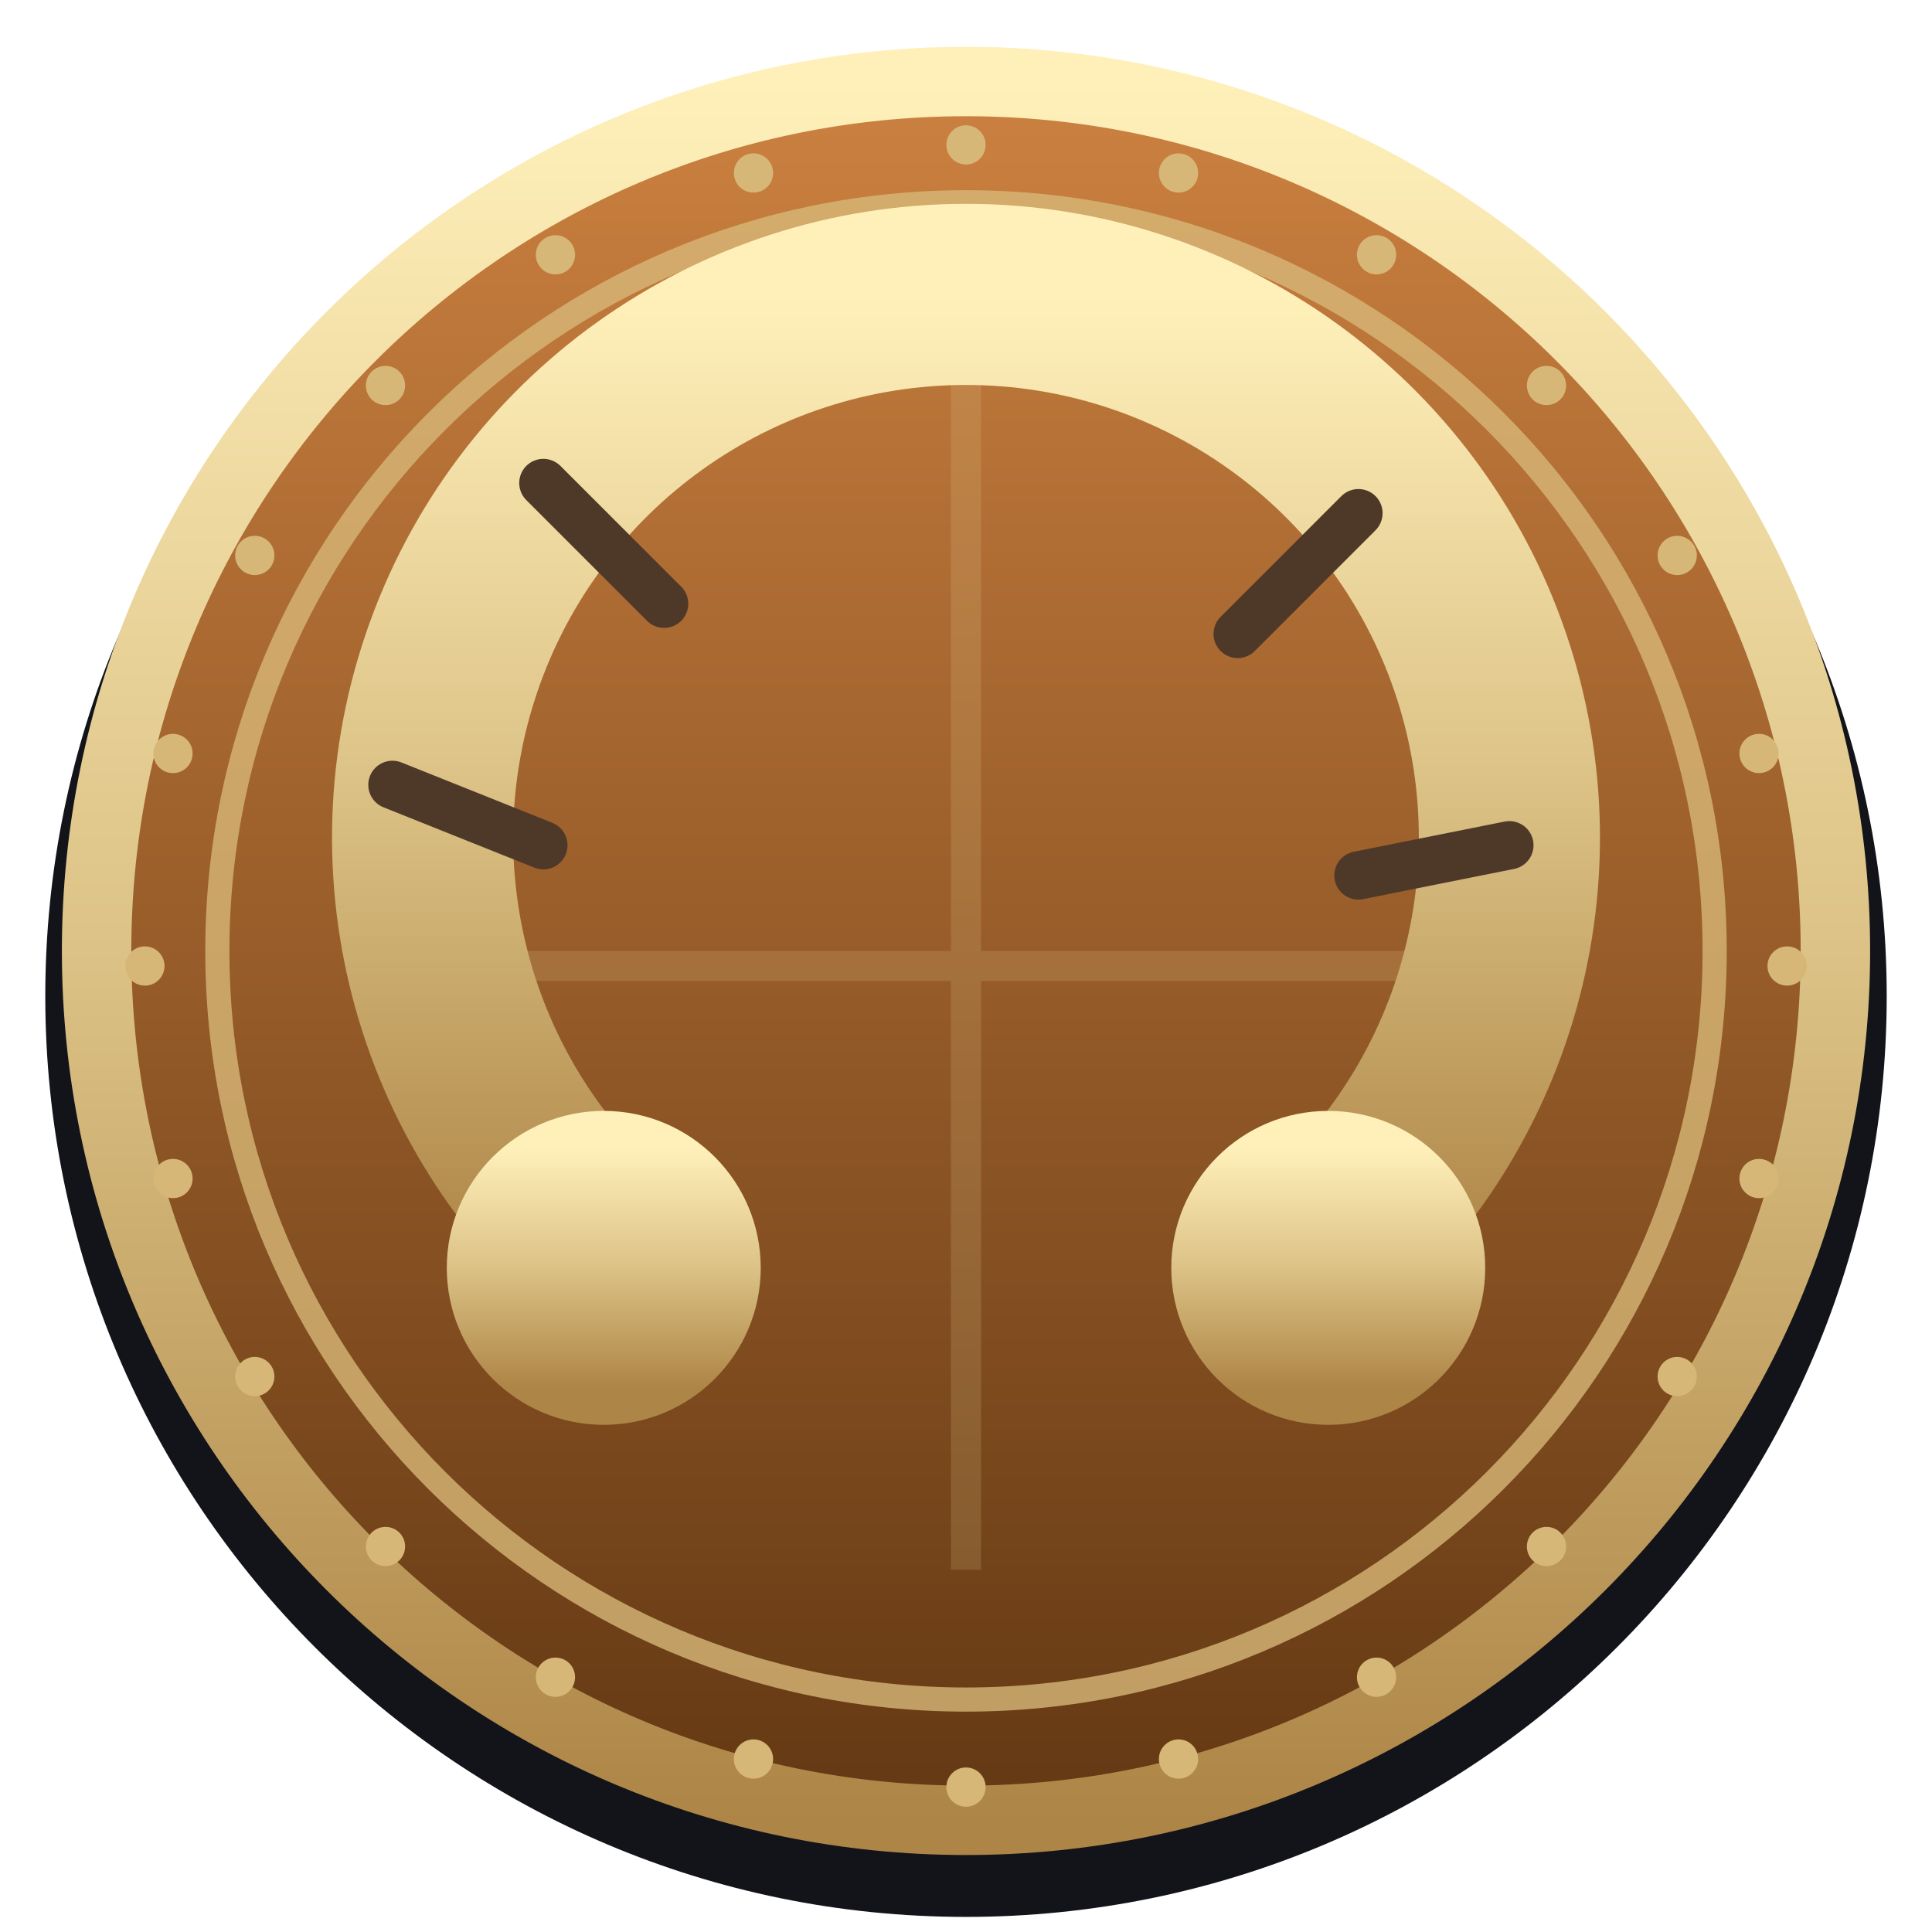
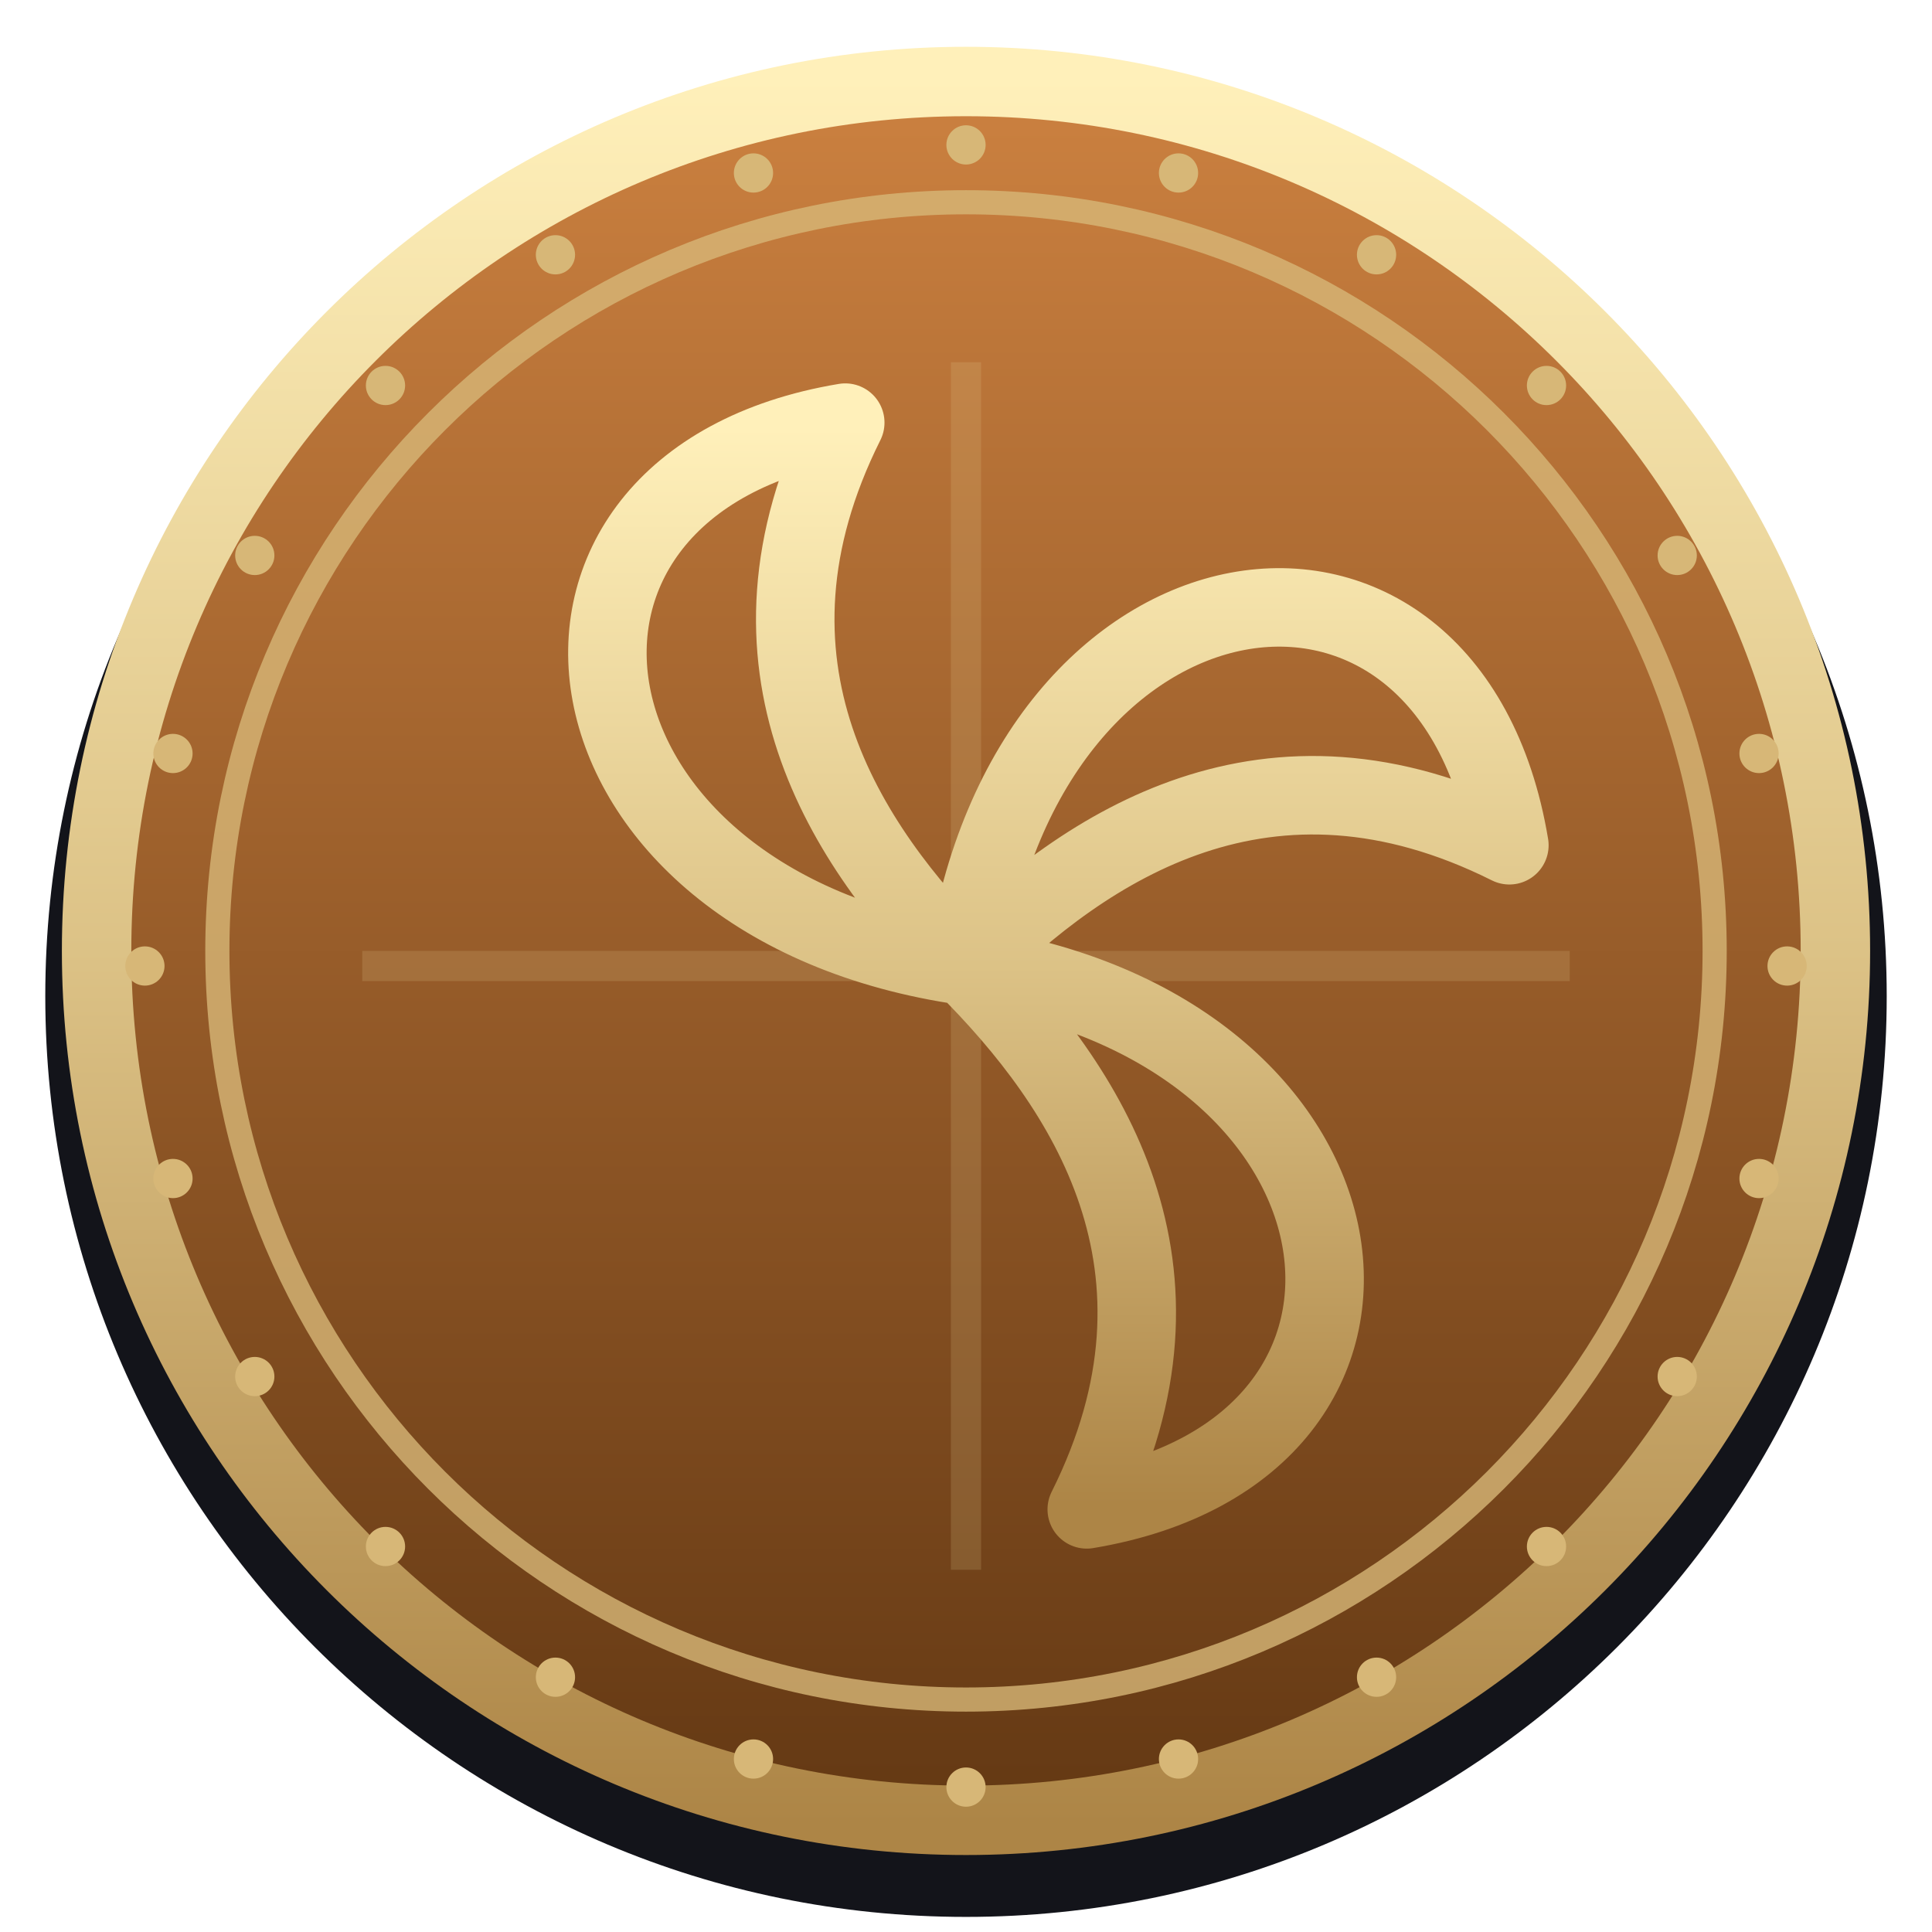
<svg xmlns="http://www.w3.org/2000/svg" width="64" height="64" viewBox="0 0 64 64">
  <defs>
    <linearGradient id="field" x1="0" y1="0" x2="0" y2="1">
      <stop stop-color="#cc8140" />
      <stop offset="1" stop-color="#633813" />
    </linearGradient>
    <linearGradient id="gold" x1="0" y1="0" x2="0" y2="1">
      <stop stop-color="#fff0ba" />
      <stop offset=".5" stop-color="#dcc286" />
      <stop offset="1" stop-color="#ad8546" />
    </linearGradient>
  </defs>
  <circle cx="32" cy="33" r="30.5" fill="#13141a" />
  <circle cx="32" cy="31.5" r="28.8" fill="url(#field)" stroke="url(#gold)" stroke-width="2.3" />
  <g fill="#d7b777">
    <circle cx="59.20" cy="32.00" r=".65" />
    <circle cx="58.27" cy="39.04" r=".65" />
    <circle cx="55.56" cy="45.60" r=".65" />
    <circle cx="51.23" cy="51.23" r=".65" />
    <circle cx="45.60" cy="55.56" r=".65" />
    <circle cx="39.04" cy="58.27" r=".65" />
    <circle cx="32.00" cy="59.20" r=".65" />
    <circle cx="24.96" cy="58.27" r=".65" />
    <circle cx="18.40" cy="55.56" r=".65" />
    <circle cx="12.77" cy="51.23" r=".65" />
    <circle cx="8.44" cy="45.60" r=".65" />
    <circle cx="5.73" cy="39.04" r=".65" />
    <circle cx="4.80" cy="32.00" r=".65" />
    <circle cx="5.73" cy="24.96" r=".65" />
    <circle cx="8.44" cy="18.40" r=".65" />
    <circle cx="12.77" cy="12.77" r=".65" />
    <circle cx="18.40" cy="8.44" r=".65" />
    <circle cx="24.96" cy="5.73" r=".65" />
    <circle cx="32.00" cy="4.80" r=".65" />
    <circle cx="39.04" cy="5.73" r=".65" />
    <circle cx="45.60" cy="8.44" r=".65" />
    <circle cx="51.23" cy="12.77" r=".65" />
    <circle cx="55.56" cy="18.40" r=".65" />
    <circle cx="58.27" cy="24.96" r=".65" />
  </g>
  <circle cx="32" cy="31.5" r="24.8" fill="none" stroke="#d7b777" stroke-width=".8" opacity=".8" />
  <path d="M12 32H52 M32 12V52" transform="rotate(90 32 32)" stroke="#e4cc91" stroke-width="1" opacity=".18" />
  <g fill="none" stroke="url(#gold)" stroke-width="2.4" stroke-linecap="round" stroke-linejoin="round">
-     <path d="M21 42A18 18 0 1 1 43 42" stroke-width="6" />
-     <circle cx="20" cy="42" r="4" fill="url(#gold)" />
-     <circle cx="44" cy="42" r="4" fill="url(#gold)" />
-     <path d="M18 16L22 20 M13 26L18 28 M45 17L41 21 M50 28L45 29" stroke="#4e3928" stroke-width="1.6" />
+     <path d="M32 32C18 30 16 16 28 14C24 22 28 28 32 32C34 18 48 16 50 28C42 24 36 28 32 32C46 34 48 48 36 50C40 42 36 36 32 32" stroke-width="2.6" />
  </g>
</svg>
